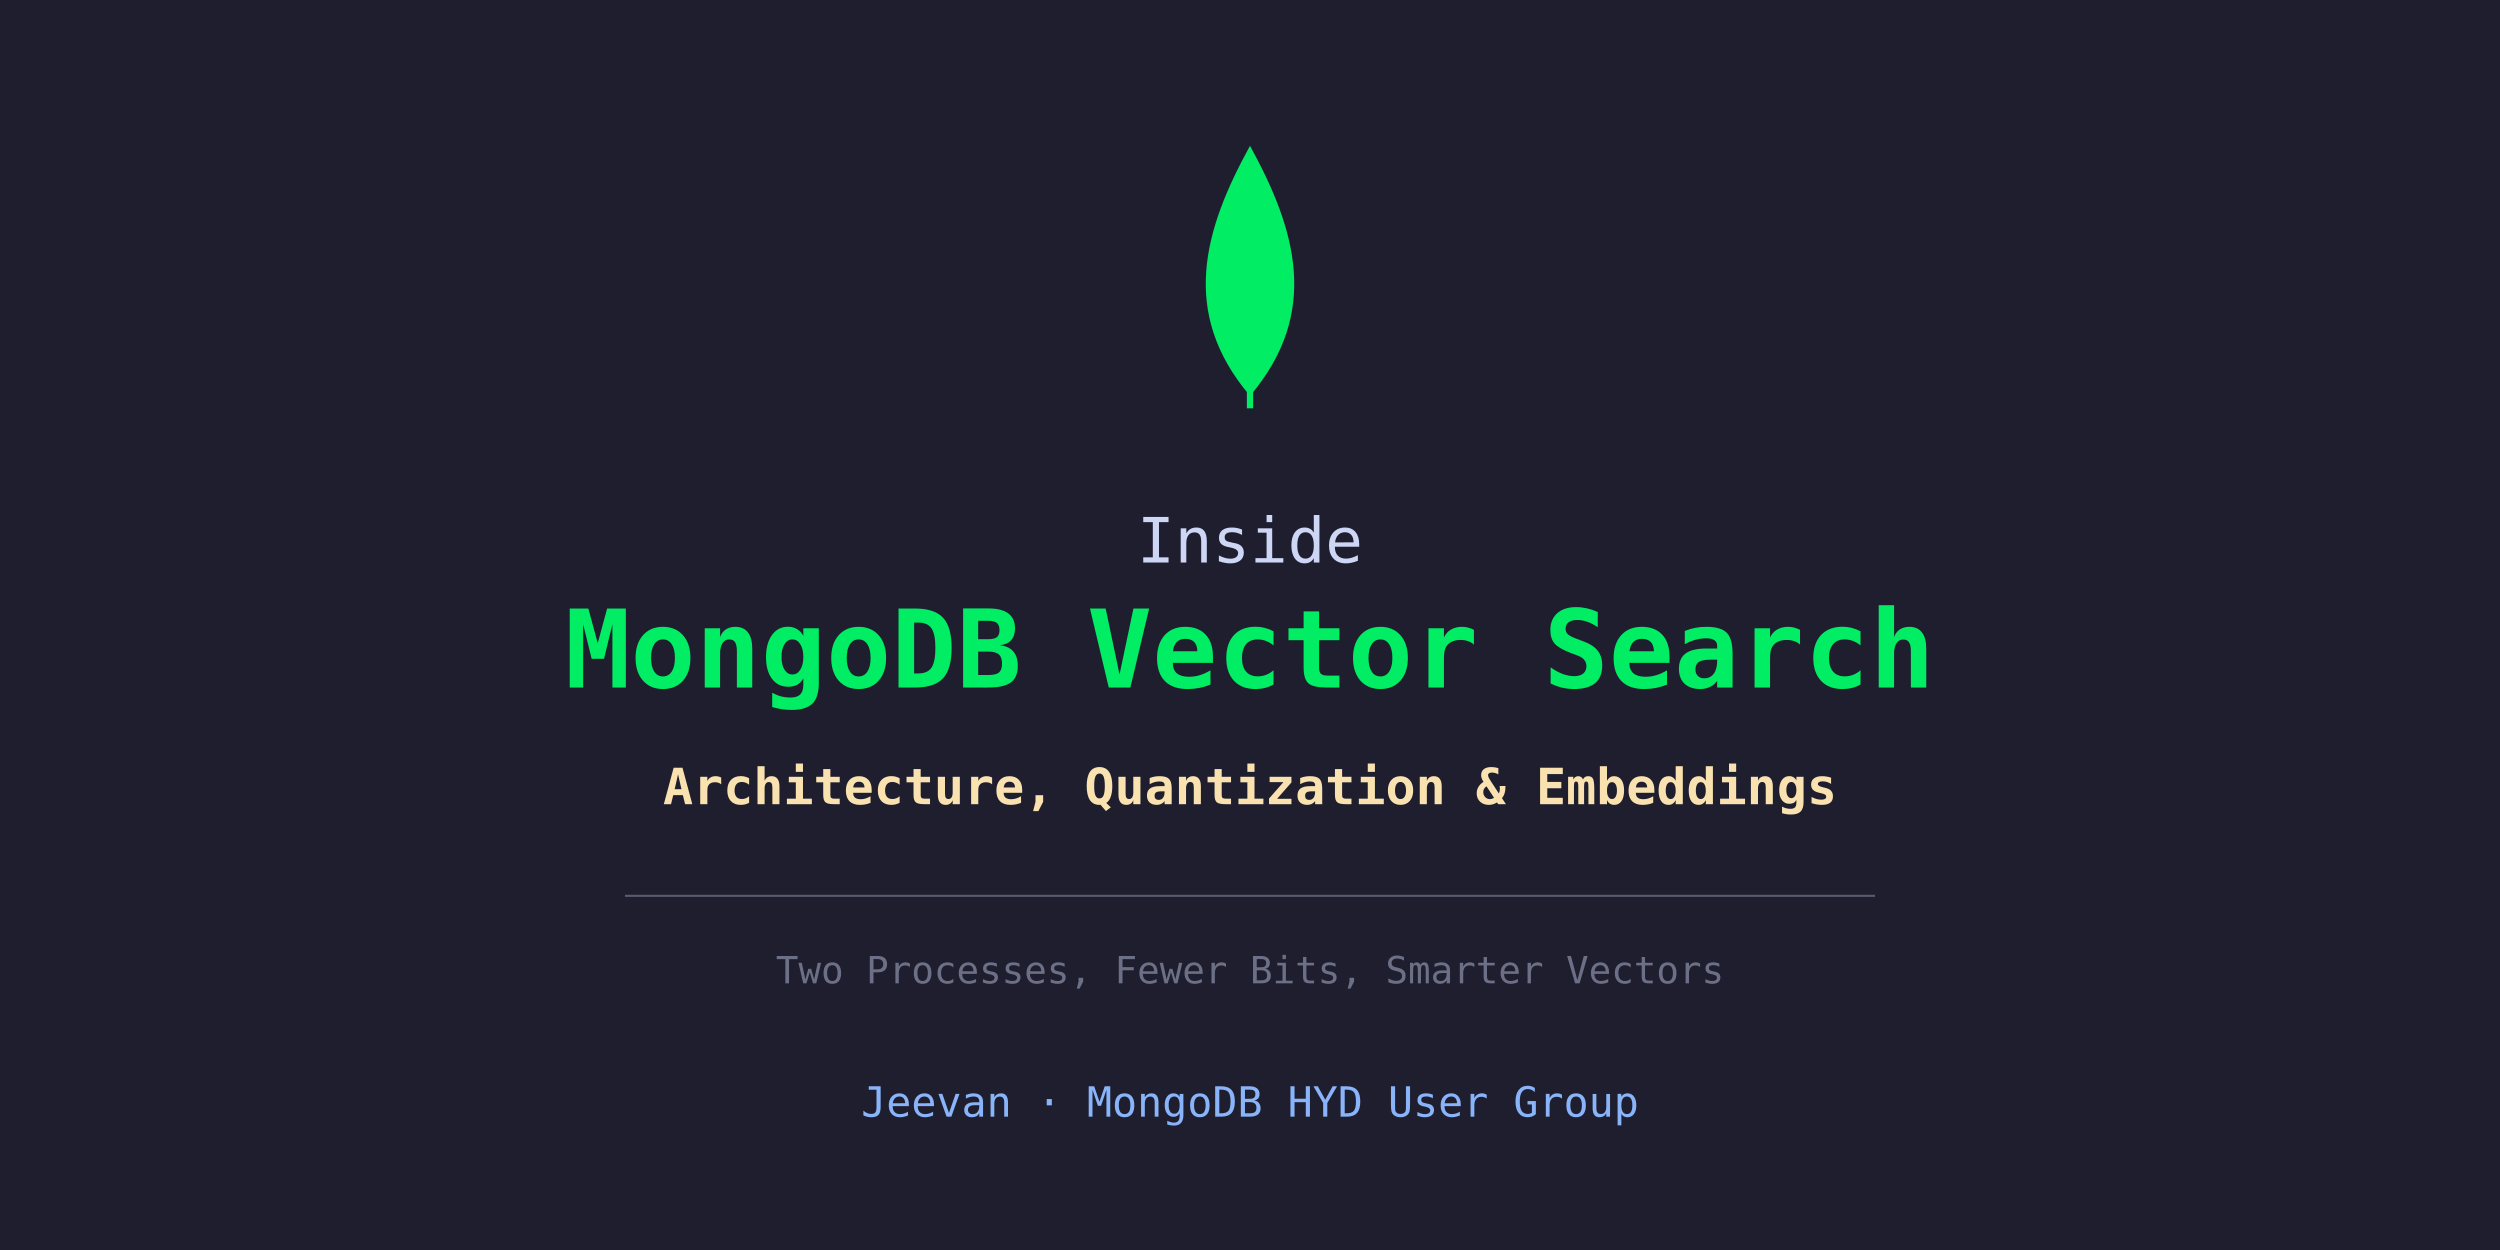
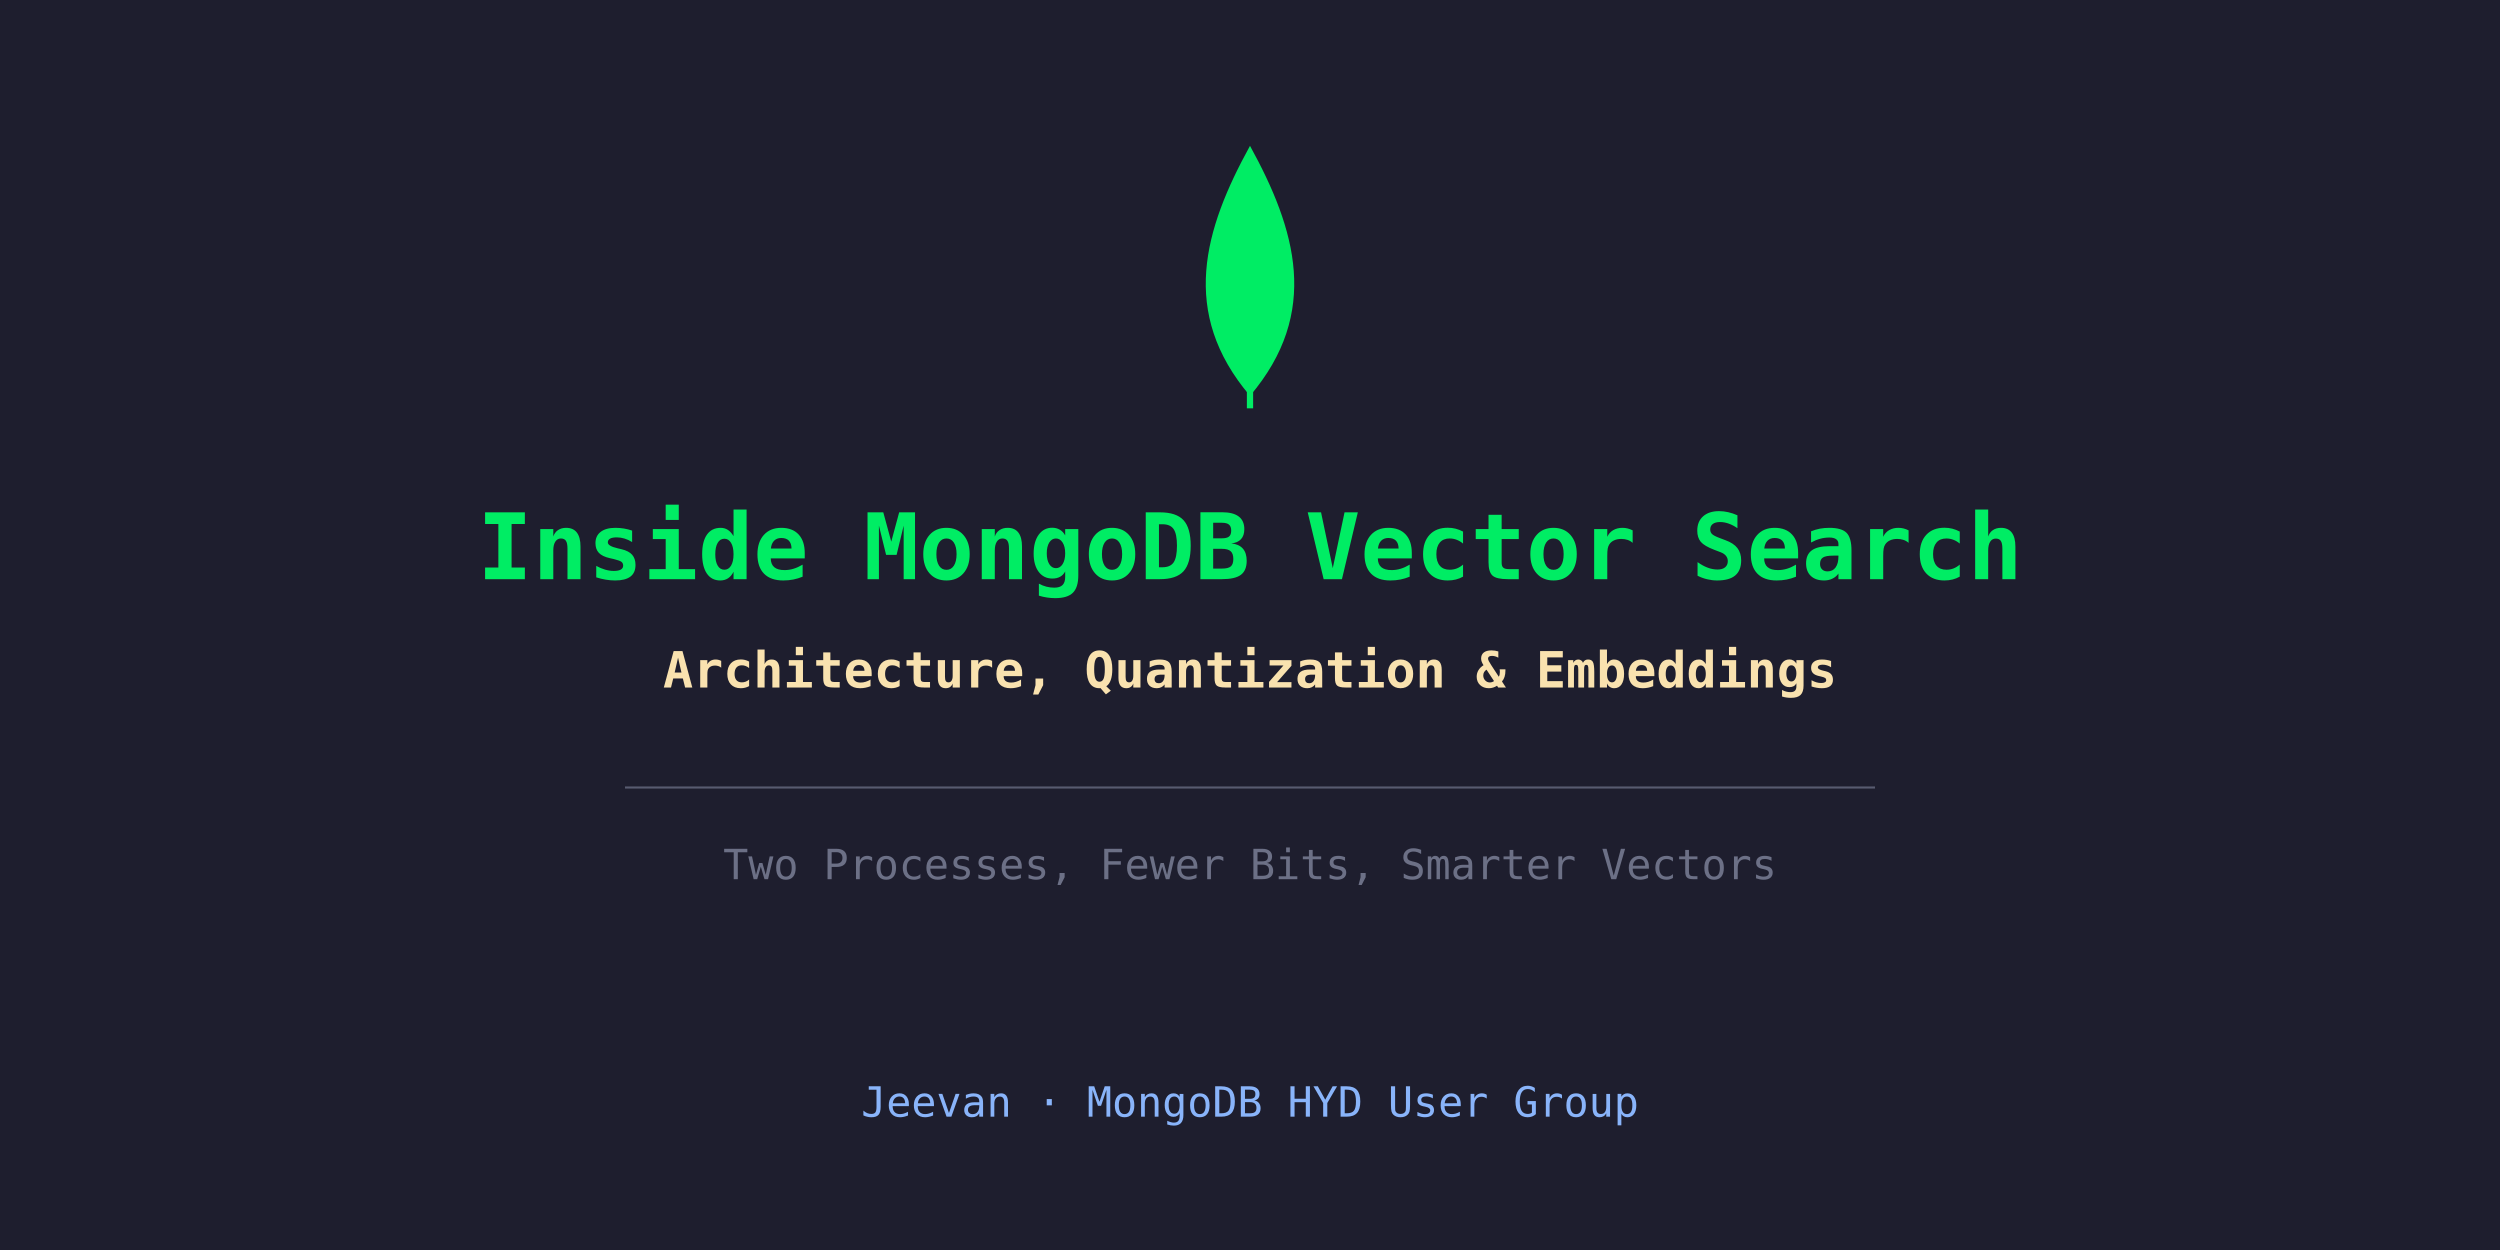
<svg xmlns="http://www.w3.org/2000/svg" viewBox="0 0 1200 600" font-family="monospace">
  <rect width="1200" height="600" fill="#1e1e2e" />
  <path d="M600 70 C 578 110, 566 150, 600 190 C 634 150, 622 110, 600 70 Z" fill="#00ED64" />
  <line x1="600" y1="150" x2="600" y2="196" stroke="#00ED64" stroke-width="3" />
-   <text x="600" y="270" text-anchor="middle" font-size="30" fill="#cdd6f4">Inside</text>
-   <text x="600" y="330" text-anchor="middle" font-size="52" font-weight="bold" fill="#00ED64">MongoDB Vector Search</text>
-   <text x="600" y="386" text-anchor="middle" font-size="24" font-weight="bold" fill="#f9e2af">Architecture, Quantization &amp; Embeddings</text>
-   <line x1="300" y1="430" x2="900" y2="430" stroke="#585b70" stroke-width="1" />
-   <text x="600" y="472" text-anchor="middle" font-size="18" fill="#6c7086">Two Processes, Fewer Bits, Smarter Vectors</text>
+   <text x="600" y="278" text-anchor="middle" font-size="44" font-weight="bold" fill="#00ED64">Inside MongoDB Vector Search</text>
+   <text x="600" y="330" text-anchor="middle" font-size="24" font-weight="bold" fill="#f9e2af">Architecture, Quantization &amp; Embeddings</text>
+   <line x1="300" y1="378" x2="900" y2="378" stroke="#585b70" stroke-width="1" />
+   <text x="600" y="422" text-anchor="middle" font-size="20" fill="#6c7086">Two Processes, Fewer Bits, Smarter Vectors</text>
  <text x="600" y="536" text-anchor="middle" font-size="20" fill="#89b4fa">Jeevan · MongoDB HYD User Group</text>
</svg>
